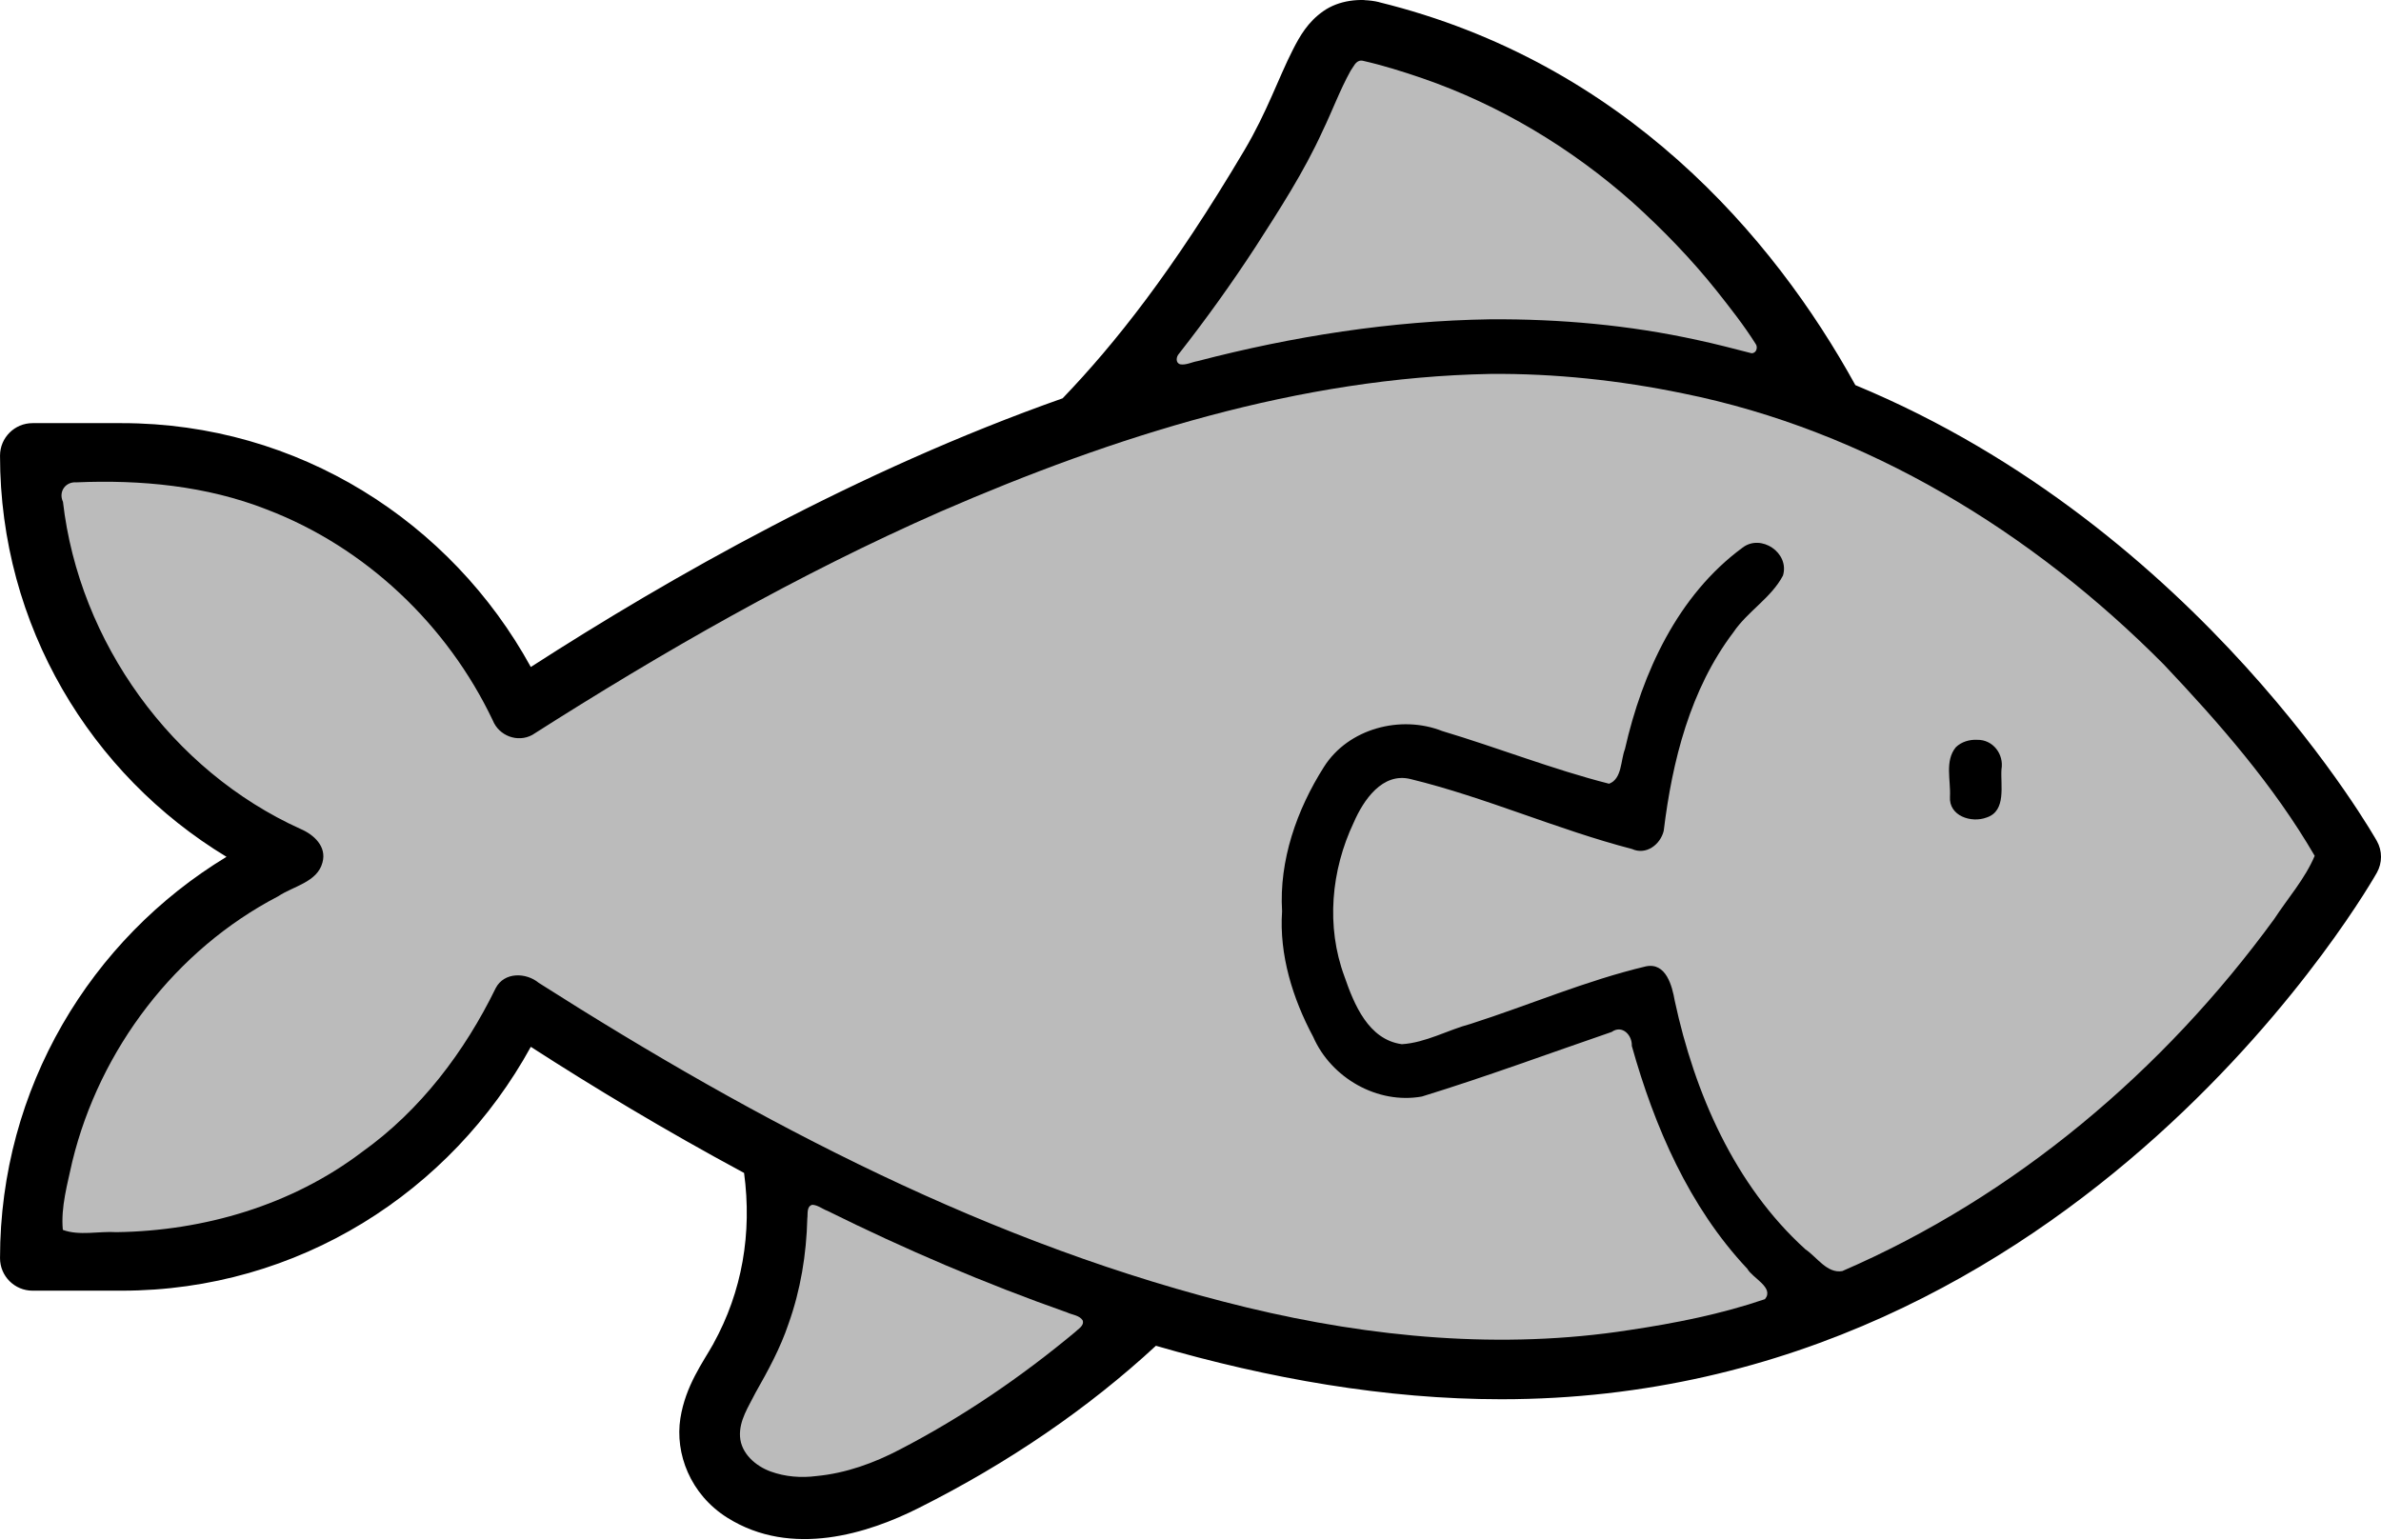
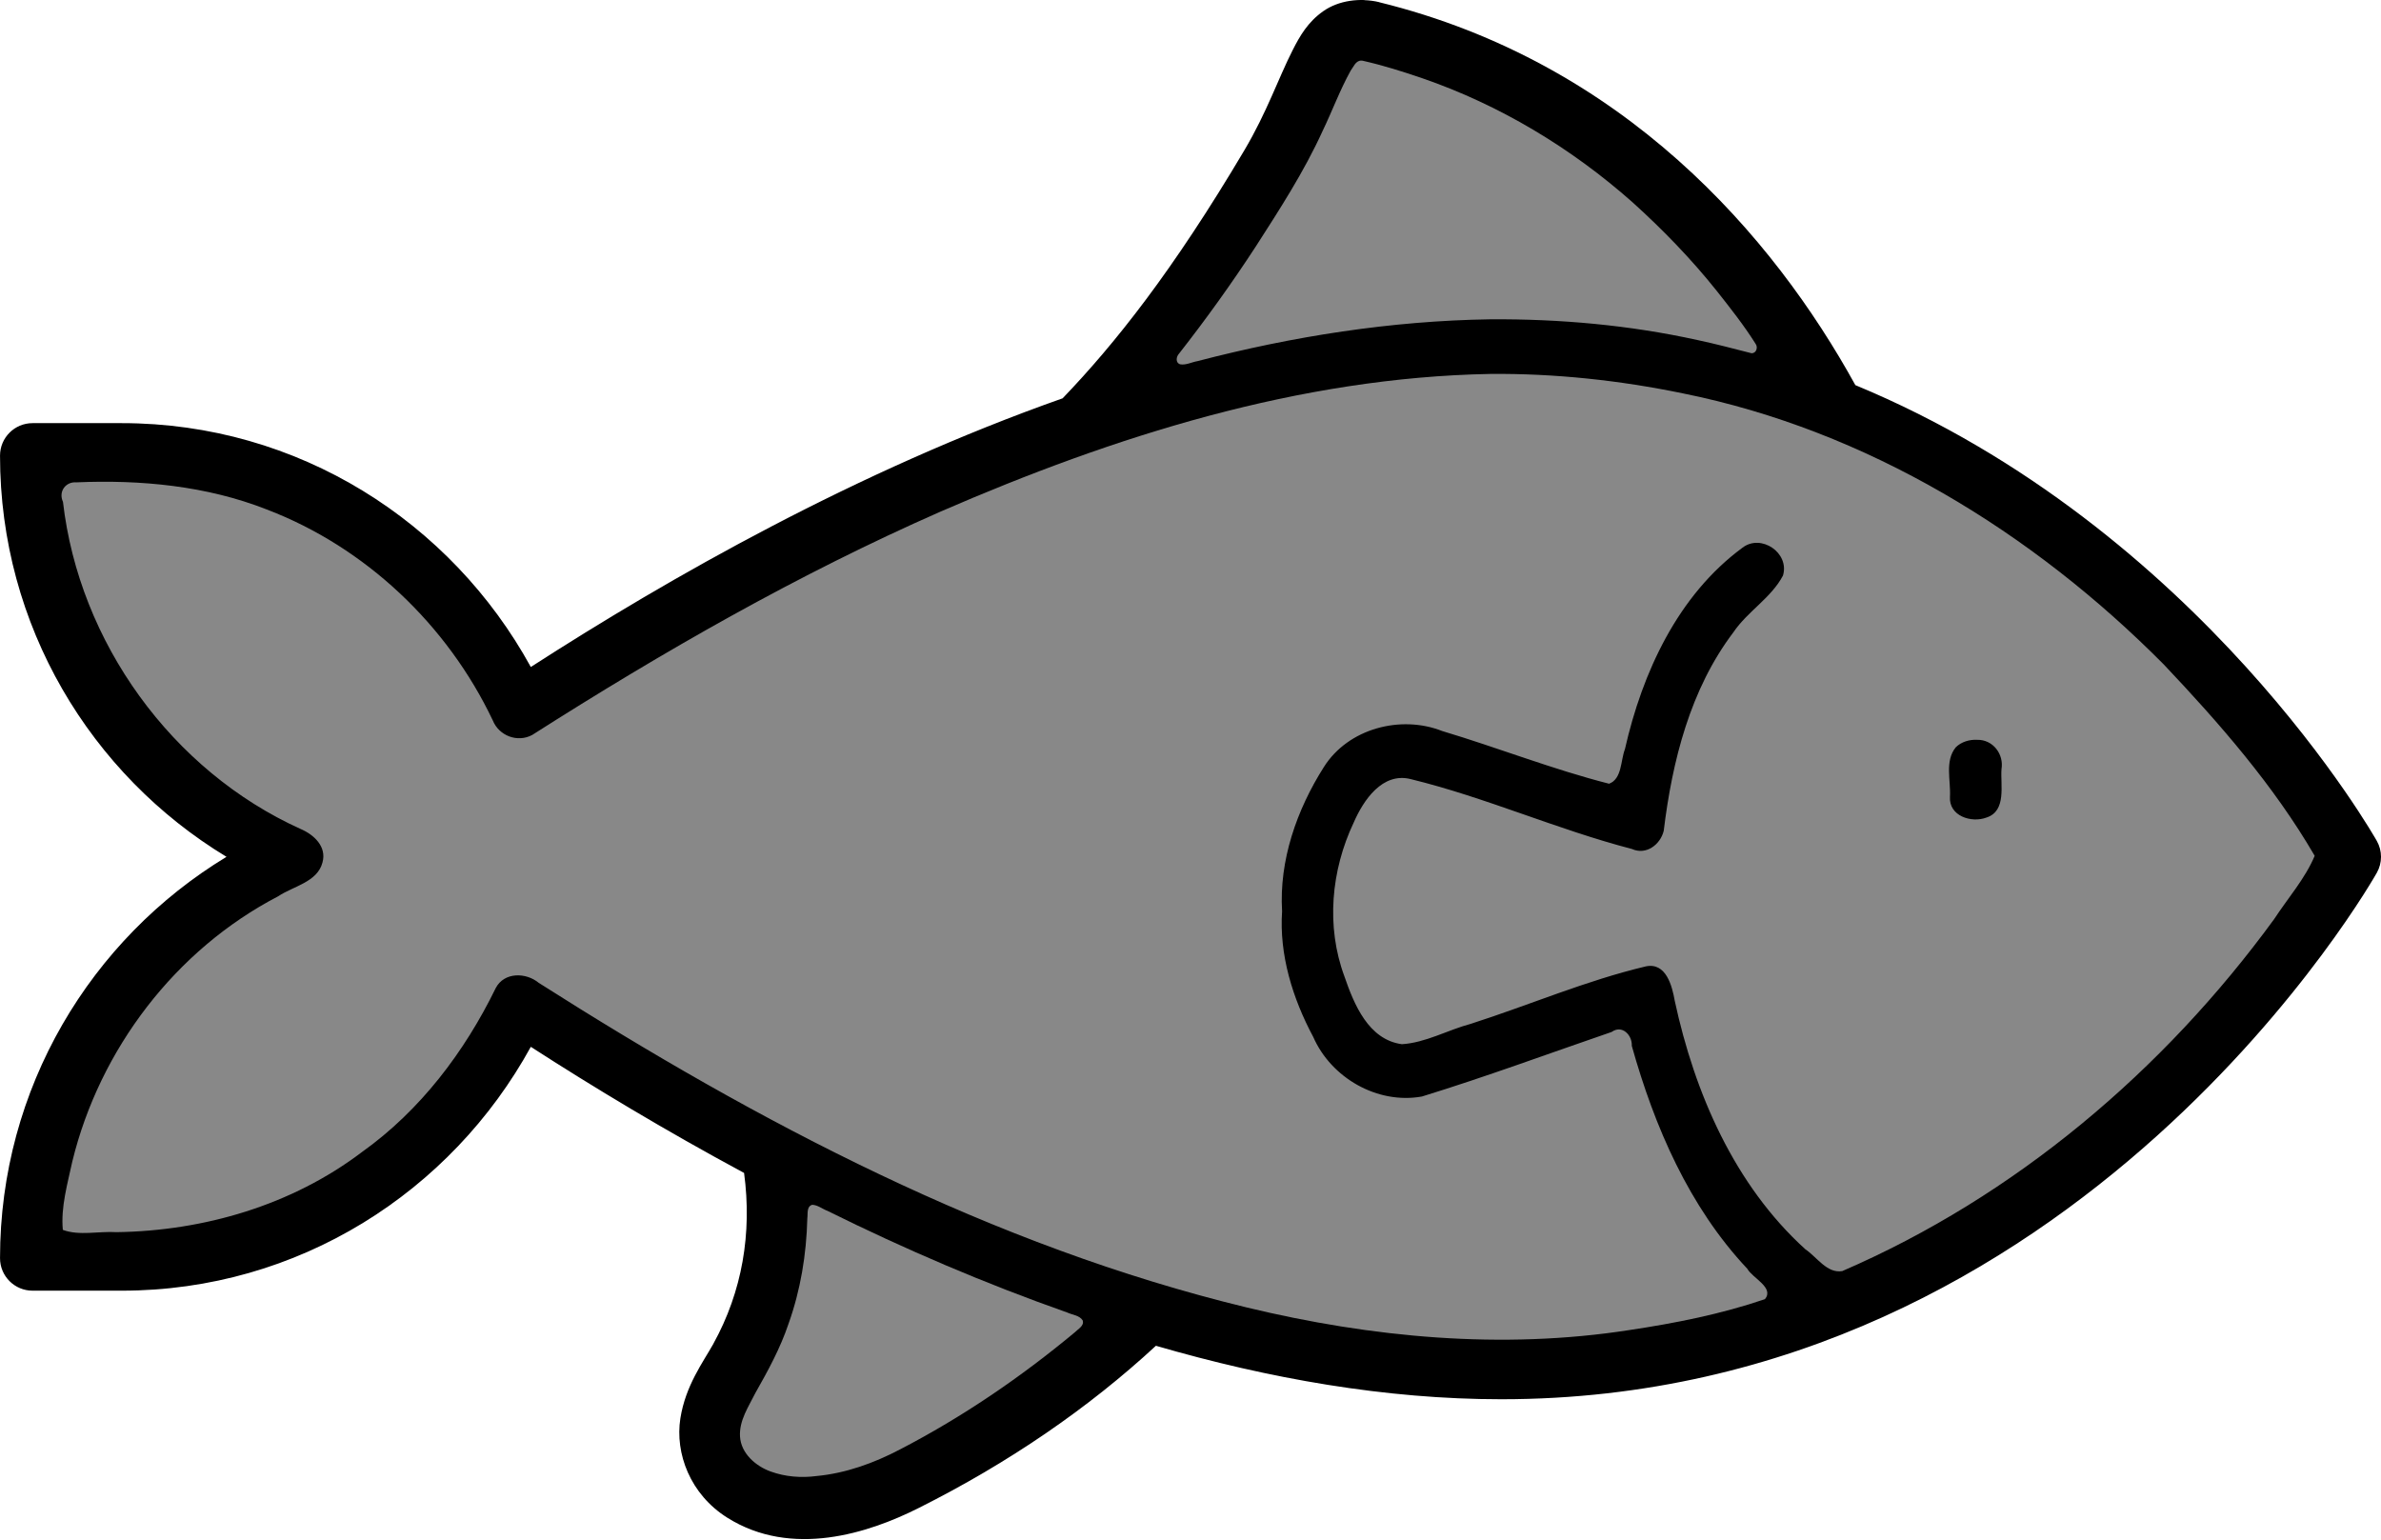
<svg xmlns="http://www.w3.org/2000/svg" version="1.1" viewBox="-5 -10 100.001 64.642" id="svg188" width="100.001" height="64.642">
  <defs id="defs192" />
  <path d="m 52.313,-9.998 c -0.207,-0.008 -0.418,0.004 -0.621,0.035 -0.406,0.062 -0.797,0.207 -1.117,0.434 -0.641,0.449 -0.98,1.035 -1.281,1.629 -0.605,1.188 -1.078,2.602 -2.031,4.211 -3.012,5.082 -5.441,8.133 -7.633,10.418 -8.625,3.043 -16.512,7.531 -22.336,11.285 -3.34,-6.086 -9.758,-10.242 -17.18,-10.242 h -3.746 c -0.754,0 -1.367,0.609 -1.367,1.367 0,7.141 3.812,13.398 9.512,16.848 -5.699,3.453 -9.512,9.715 -9.512,16.855 0,0.758 0.613,1.367 1.367,1.367 h 3.746 c 7.418,0 13.836,-4.152 17.18,-10.242 2.609,1.684 5.641,3.512 8.957,5.297 0.34,2.531 -0.078,4.981 -1.289,7.172 l 0.004,-0.004 c -0.441,0.789 -1.172,1.758 -1.391,3.141 -0.23,1.469 0.41,3.191 1.973,4.172 2.703,1.699 5.93,0.652 8.031,-0.406 3.781,-1.895 7.129,-4.191 9.969,-6.816 4.746,1.379 9.652,2.246 14.508,2.246 24.383,0 36.77,-22.113 36.77,-22.113 0.234,-0.414 0.234,-0.922 0,-1.336 0,0 -7.367,-13.125 -21.902,-19.145 -3.453,-6.27 -9.738,-13.562 -20,-16.082 v -0.004 h -0.004 c -0.195,-0.047 -0.398,-0.074 -0.605,-0.082 z m -0.164,2.707 c 0.008,0.004 0.023,0.012 0.125,0.035 7.856,1.93 13.047,6.937 16.434,11.949 -2.773,-0.793 -5.773,-1.301 -8.984,-1.438 -0.551,-0.027 -1.105,-0.047 -1.672,-0.047 -0.707,0 -1.414,0.031 -2.121,0.07 -3.84,0.191 -7.691,0.883 -11.453,1.914 1.574,-1.98 3.234,-4.289 5.133,-7.492 1.105,-1.867 1.676,-3.496 2.117,-4.363 0.219,-0.434 0.402,-0.621 0.418,-0.633 z m 5.906,13.238 c 0.648,0 1.289,0.02 1.922,0.051 0.078,0.004 0.16,0.012 0.238,0.016 0.523,0.031 1.043,0.07 1.555,0.121 0.211,0.023 0.418,0.047 0.629,0.07 0.277,0.031 0.551,0.07 0.824,0.109 2.969,0.426 5.711,1.199 8.23,2.203 0.082,0.027 0.168,0.047 0.258,0.059 12.676,5.094 19.414,15.945 20.281,17.41 -0.859,1.449 -7.449,12.078 -19.852,17.242 -3.398,-2.277 -5.797,-6.844 -6.684,-11.816 -0.07,-0.395 -0.309,-0.738 -0.656,-0.941 -0.344,-0.199 -0.762,-0.242 -1.141,-0.109 l -9.082,3.164 h -0.004 c -0.773,0.273 -1.617,-0.039 -2.027,-0.738 -1.812,-3.137 -1.805,-5.922 0.016,-9.062 0.41,-0.699 1.254,-1.008 2.019,-0.754 l 8.789,2.965 v -0.004 c 0.395,0.133 0.832,0.078 1.184,-0.152 0.348,-0.227 0.578,-0.602 0.613,-1.02 0.387,-4.18 1.926,-7.82 4.477,-9.777 0.602,-0.461 0.715,-1.32 0.254,-1.918 -0.223,-0.289 -0.547,-0.477 -0.906,-0.523 -0.359,-0.047 -0.723,0.051 -1.012,0.27 -2.984,2.289 -4.598,5.984 -5.258,10.016 l -7.269,-2.449 h 0.004 v -0.004 c -1.98,-0.664 -4.191,0.148 -5.254,1.965 l -0.008,0.008 c -2.219,3.824 -2.227,7.988 -0.016,11.812 0,0 0,0.004 0.004,0.004 1.066,1.832 3.305,2.644 5.297,1.945 h 0.004 l 7.68,-2.676 c 1.008,4.254 2.949,8.238 5.949,10.91 -3.324,1.051 -7.008,1.691 -11.055,1.691 -14.75,0 -31.008,-8.855 -40.527,-15.121 h -0.004 c -0.332,-0.219 -0.746,-0.281 -1.133,-0.172 -0.383,0.113 -0.699,0.387 -0.867,0.754 -2.652,5.887 -8.539,9.98 -15.414,9.98 h -2.277 c 0.516,-6.41 4.539,-11.812 10.18,-14.234 0.504,-0.215 0.828,-0.707 0.828,-1.254 0,-0.547 -0.324,-1.043 -0.828,-1.258 -5.641,-2.414 -9.664,-7.812 -10.18,-14.223 h 2.277 c 6.875,0 12.762,4.102 15.418,9.98 0.164,0.367 0.48,0.641 0.863,0.75 0.387,0.113 0.801,0.051 1.133,-0.168 8.91,-5.863 23.715,-13.992 37.668,-15.012 0.055,-0.004 0.113,-0.008 0.168,-0.012 0.902,-0.062 1.801,-0.098 2.691,-0.098 z m 19.914,14.844 c -0.359,0 -0.707,0.145 -0.965,0.398 -0.258,0.258 -0.402,0.605 -0.402,0.969 v 1.176 c 0,0.363 0.145,0.711 0.402,0.965 0.258,0.258 0.605,0.402 0.965,0.402 0.758,0 1.367,-0.613 1.367,-1.367 v -1.176 c 0,-0.754 -0.609,-1.367 -1.367,-1.367 z m -48.875,19.945 c 3.535,1.773 7.336,3.434 11.293,4.781 -2.367,2.004 -4.992,3.856 -8.031,5.379 -1.672,0.84 -4.047,1.352 -5.352,0.531 -0.684,-0.43 -0.797,-0.973 -0.727,-1.434 0.086,-0.535 0.543,-1.277 1.074,-2.231 0.004,0 0.004,0 0.004,-0.004 1.203,-2.176 1.77,-4.578 1.738,-7.023 z" id="path182" />
-   <path style="fill:#bbbbbb;stroke-width:0.517;stroke-linecap:round;stroke-linejoin:round;stroke-dasharray:0.517, 1.552;fill-opacity:1" d="m 62.595,15.705 c -8.015,0.148 -15.796,2.612 -23.091,5.782 -5.974,2.625 -11.652,5.878 -17.149,9.38 -0.619,0.335 -1.399,0.038 -1.659,-0.611 C 18.79,26.248 15.355,22.981 11.199,21.396 8.67,20.403 5.905,20.143 3.21,20.259 c -0.458,-0.036 -0.764,0.392 -0.565,0.819 0.676,5.892 4.572,11.296 9.984,13.741 0.558,0.238 1.1,0.739 0.915,1.405 -0.215,0.829 -1.232,0.997 -1.858,1.419 -4.315,2.242 -7.496,6.422 -8.647,11.132 -0.203,0.942 -0.49,1.924 -0.4,2.88 0.696,0.259 1.515,0.048 2.259,0.096 3.671,-0.052 7.362,-1.133 10.307,-3.367 2.449,-1.747 4.307,-4.203 5.618,-6.89 0.359,-0.674 1.268,-0.657 1.805,-0.213 9.22,5.866 19.065,11.051 29.748,13.636 5.236,1.261 10.704,1.778 16.05,0.947 1.927,-0.287 3.866,-0.672 5.702,-1.299 0.399,-0.489 -0.521,-0.878 -0.742,-1.277 -2.443,-2.596 -3.9,-5.967 -4.851,-9.361 0.022,-0.451 -0.405,-0.899 -0.845,-0.585 -2.654,0.911 -5.29,1.887 -7.971,2.712 -1.866,0.335 -3.809,-0.78 -4.563,-2.501 -0.866,-1.616 -1.434,-3.455 -1.309,-5.278 -0.129,-2.133 0.613,-4.261 1.756,-6.061 1.023,-1.623 3.233,-2.195 4.967,-1.511 2.345,0.702 4.638,1.61 7.011,2.214 0.548,-0.206 0.481,-0.981 0.666,-1.454 0.729,-3.214 2.221,-6.463 4.937,-8.46 0.779,-0.599 1.988,0.217 1.7,1.171 -0.492,0.938 -1.488,1.503 -2.081,2.381 -1.816,2.396 -2.569,5.405 -2.927,8.338 -0.14,0.58 -0.738,1.035 -1.334,0.765 -3.145,-0.817 -6.133,-2.164 -9.292,-2.935 -1.192,-0.301 -1.989,0.89 -2.395,1.825 -0.95,2.005 -1.168,4.363 -0.39,6.461 0.405,1.175 1.009,2.657 2.413,2.848 1.003,-0.062 1.927,-0.598 2.893,-0.855 2.458,-0.788 4.841,-1.818 7.355,-2.414 0.849,-0.176 1.103,0.821 1.213,1.447 0.834,3.871 2.507,7.734 5.485,10.435 0.48,0.32 0.91,1.028 1.551,0.916 7.256,-3.136 13.494,-8.416 18.137,-14.781 0.573,-0.877 1.303,-1.703 1.704,-2.66 C 95.496,32.989 93.222,30.386 90.878,27.908 85.373,22.357 78.404,18.078 70.682,16.522 68.025,15.974 65.309,15.681 62.595,15.705 Z M 83.04,31.073 c 0.665,-0.015 1.132,0.606 1.021,1.24 -0.046,0.66 0.218,1.743 -0.62,2.021 -0.645,0.248 -1.598,-0.065 -1.543,-0.873 0.038,-0.682 -0.227,-1.507 0.248,-2.079 0.235,-0.227 0.572,-0.326 0.894,-0.309 z" id="path444" transform="translate(-5,-10)" />
-   <path style="fill:#bbbbbb;stroke-width:0.133;stroke-linecap:round;stroke-linejoin:round;stroke-dasharray:0.133, 0.398;fill-opacity:1" d="m 57.159,2.545 c -0.23,0.012 -0.315,0.272 -0.436,0.43 -0.452,0.817 -0.774,1.698 -1.179,2.536 -0.774,1.699 -1.8,3.284 -2.809,4.853 -1.005,1.541 -2.081,3.04 -3.218,4.491 -0.116,0.125 -0.154,0.371 0.039,0.444 0.249,0.049 0.494,-0.09 0.737,-0.131 4.014,-1.046 8.143,-1.694 12.292,-1.757 2.924,-0.019 5.837,0.24 8.695,0.868 0.761,0.161 1.522,0.363 2.277,0.555 0.209,0.015 0.289,-0.251 0.174,-0.398 C 73.242,13.659 72.67,12.936 72.101,12.216 71.034,10.878 69.838,9.646 68.569,8.499 65.992,6.215 62.985,4.405 59.725,3.282 58.903,3.001 58.071,2.74 57.223,2.549 c -0.021,-0.003 -0.042,-0.004 -0.064,-0.004 z" id="path450" transform="translate(-5,-10)" />
-   <path style="fill:#bbbbbb;stroke-width:0.133;stroke-linecap:round;stroke-linejoin:round;stroke-dasharray:0.133, 0.398;fill-opacity:1" d="m 34.112,50.602 c -0.244,0.071 -0.177,0.379 -0.205,0.571 -0.038,1.517 -0.283,3.01 -0.792,4.433 -0.342,1.018 -0.854,1.956 -1.384,2.89 -0.288,0.579 -0.691,1.163 -0.651,1.839 0.044,0.71 0.655,1.24 1.287,1.469 0.613,0.222 1.281,0.275 1.925,0.19 1.231,-0.116 2.413,-0.543 3.503,-1.115 2.624,-1.36 5.079,-3.035 7.35,-4.924 0.132,-0.138 0.403,-0.269 0.327,-0.499 -0.139,-0.216 -0.437,-0.229 -0.652,-0.331 -3.438,-1.211 -6.8,-2.648 -10.072,-4.271 -0.21,-0.077 -0.408,-0.247 -0.636,-0.252 z" id="path452" transform="translate(-5,-10)" />
+   <path style="fill:#888888;stroke-width:0.517;stroke-linecap:round;stroke-linejoin:round;stroke-dasharray:0.517, 1.552;fill-opacity:1" d="m 62.595,15.705 c -8.015,0.148 -15.796,2.612 -23.091,5.782 -5.974,2.625 -11.652,5.878 -17.149,9.38 -0.619,0.335 -1.399,0.038 -1.659,-0.611 C 18.79,26.248 15.355,22.981 11.199,21.396 8.67,20.403 5.905,20.143 3.21,20.259 c -0.458,-0.036 -0.764,0.392 -0.565,0.819 0.676,5.892 4.572,11.296 9.984,13.741 0.558,0.238 1.1,0.739 0.915,1.405 -0.215,0.829 -1.232,0.997 -1.858,1.419 -4.315,2.242 -7.496,6.422 -8.647,11.132 -0.203,0.942 -0.49,1.924 -0.4,2.88 0.696,0.259 1.515,0.048 2.259,0.096 3.671,-0.052 7.362,-1.133 10.307,-3.367 2.449,-1.747 4.307,-4.203 5.618,-6.89 0.359,-0.674 1.268,-0.657 1.805,-0.213 9.22,5.866 19.065,11.051 29.748,13.636 5.236,1.261 10.704,1.778 16.05,0.947 1.927,-0.287 3.866,-0.672 5.702,-1.299 0.399,-0.489 -0.521,-0.878 -0.742,-1.277 -2.443,-2.596 -3.9,-5.967 -4.851,-9.361 0.022,-0.451 -0.405,-0.899 -0.845,-0.585 -2.654,0.911 -5.29,1.887 -7.971,2.712 -1.866,0.335 -3.809,-0.78 -4.563,-2.501 -0.866,-1.616 -1.434,-3.455 -1.309,-5.278 -0.129,-2.133 0.613,-4.261 1.756,-6.061 1.023,-1.623 3.233,-2.195 4.967,-1.511 2.345,0.702 4.638,1.61 7.011,2.214 0.548,-0.206 0.481,-0.981 0.666,-1.454 0.729,-3.214 2.221,-6.463 4.937,-8.46 0.779,-0.599 1.988,0.217 1.7,1.171 -0.492,0.938 -1.488,1.503 -2.081,2.381 -1.816,2.396 -2.569,5.405 -2.927,8.338 -0.14,0.58 -0.738,1.035 -1.334,0.765 -3.145,-0.817 -6.133,-2.164 -9.292,-2.935 -1.192,-0.301 -1.989,0.89 -2.395,1.825 -0.95,2.005 -1.168,4.363 -0.39,6.461 0.405,1.175 1.009,2.657 2.413,2.848 1.003,-0.062 1.927,-0.598 2.893,-0.855 2.458,-0.788 4.841,-1.818 7.355,-2.414 0.849,-0.176 1.103,0.821 1.213,1.447 0.834,3.871 2.507,7.734 5.485,10.435 0.48,0.32 0.91,1.028 1.551,0.916 7.256,-3.136 13.494,-8.416 18.137,-14.781 0.573,-0.877 1.303,-1.703 1.704,-2.66 C 95.496,32.989 93.222,30.386 90.878,27.908 85.373,22.357 78.404,18.078 70.682,16.522 68.025,15.974 65.309,15.681 62.595,15.705 Z M 83.04,31.073 c 0.665,-0.015 1.132,0.606 1.021,1.24 -0.046,0.66 0.218,1.743 -0.62,2.021 -0.645,0.248 -1.598,-0.065 -1.543,-0.873 0.038,-0.682 -0.227,-1.507 0.248,-2.079 0.235,-0.227 0.572,-0.326 0.894,-0.309 z" id="path444" transform="translate(-5,-10)" />
+   <path style="fill:#888888;stroke-width:0.133;stroke-linecap:round;stroke-linejoin:round;stroke-dasharray:0.133, 0.398;fill-opacity:1" d="m 57.159,2.545 c -0.23,0.012 -0.315,0.272 -0.436,0.43 -0.452,0.817 -0.774,1.698 -1.179,2.536 -0.774,1.699 -1.8,3.284 -2.809,4.853 -1.005,1.541 -2.081,3.04 -3.218,4.491 -0.116,0.125 -0.154,0.371 0.039,0.444 0.249,0.049 0.494,-0.09 0.737,-0.131 4.014,-1.046 8.143,-1.694 12.292,-1.757 2.924,-0.019 5.837,0.24 8.695,0.868 0.761,0.161 1.522,0.363 2.277,0.555 0.209,0.015 0.289,-0.251 0.174,-0.398 C 73.242,13.659 72.67,12.936 72.101,12.216 71.034,10.878 69.838,9.646 68.569,8.499 65.992,6.215 62.985,4.405 59.725,3.282 58.903,3.001 58.071,2.74 57.223,2.549 c -0.021,-0.003 -0.042,-0.004 -0.064,-0.004 z" id="path450" transform="translate(-5,-10)" />
+   <path style="fill:#888888;stroke-width:0.133;stroke-linecap:round;stroke-linejoin:round;stroke-dasharray:0.133, 0.398;fill-opacity:1" d="m 34.112,50.602 c -0.244,0.071 -0.177,0.379 -0.205,0.571 -0.038,1.517 -0.283,3.01 -0.792,4.433 -0.342,1.018 -0.854,1.956 -1.384,2.89 -0.288,0.579 -0.691,1.163 -0.651,1.839 0.044,0.71 0.655,1.24 1.287,1.469 0.613,0.222 1.281,0.275 1.925,0.19 1.231,-0.116 2.413,-0.543 3.503,-1.115 2.624,-1.36 5.079,-3.035 7.35,-4.924 0.132,-0.138 0.403,-0.269 0.327,-0.499 -0.139,-0.216 -0.437,-0.229 -0.652,-0.331 -3.438,-1.211 -6.8,-2.648 -10.072,-4.271 -0.21,-0.077 -0.408,-0.247 -0.636,-0.252 z" id="path452" transform="translate(-5,-10)" />
</svg>
